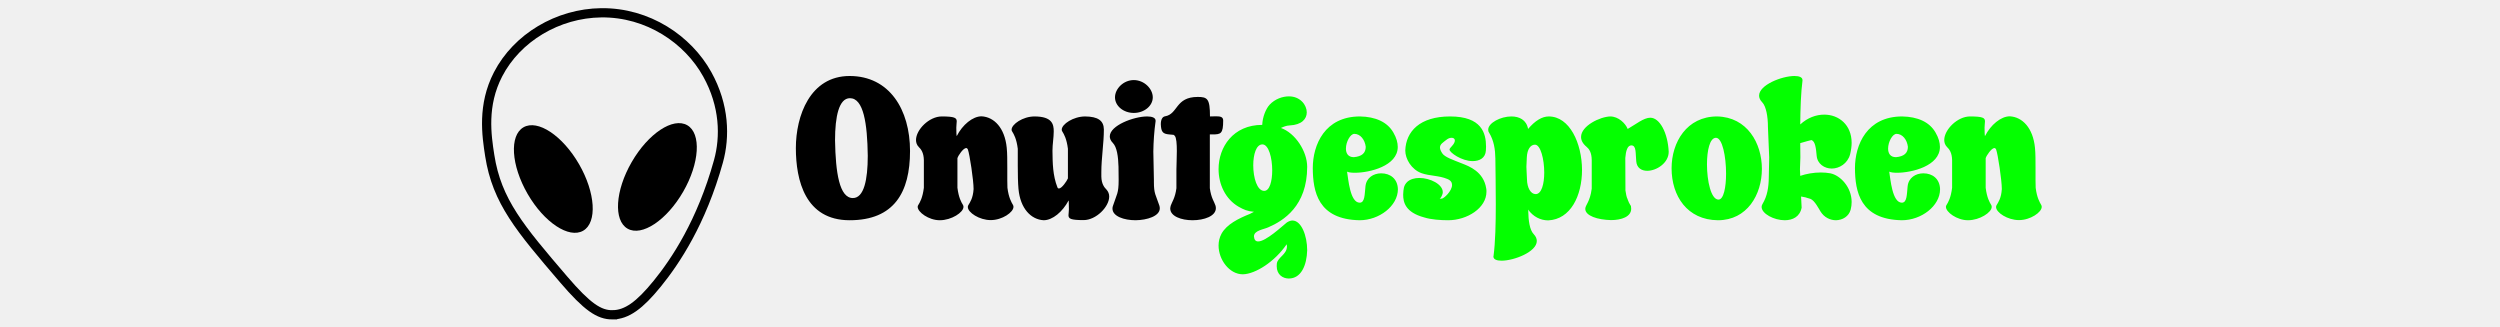
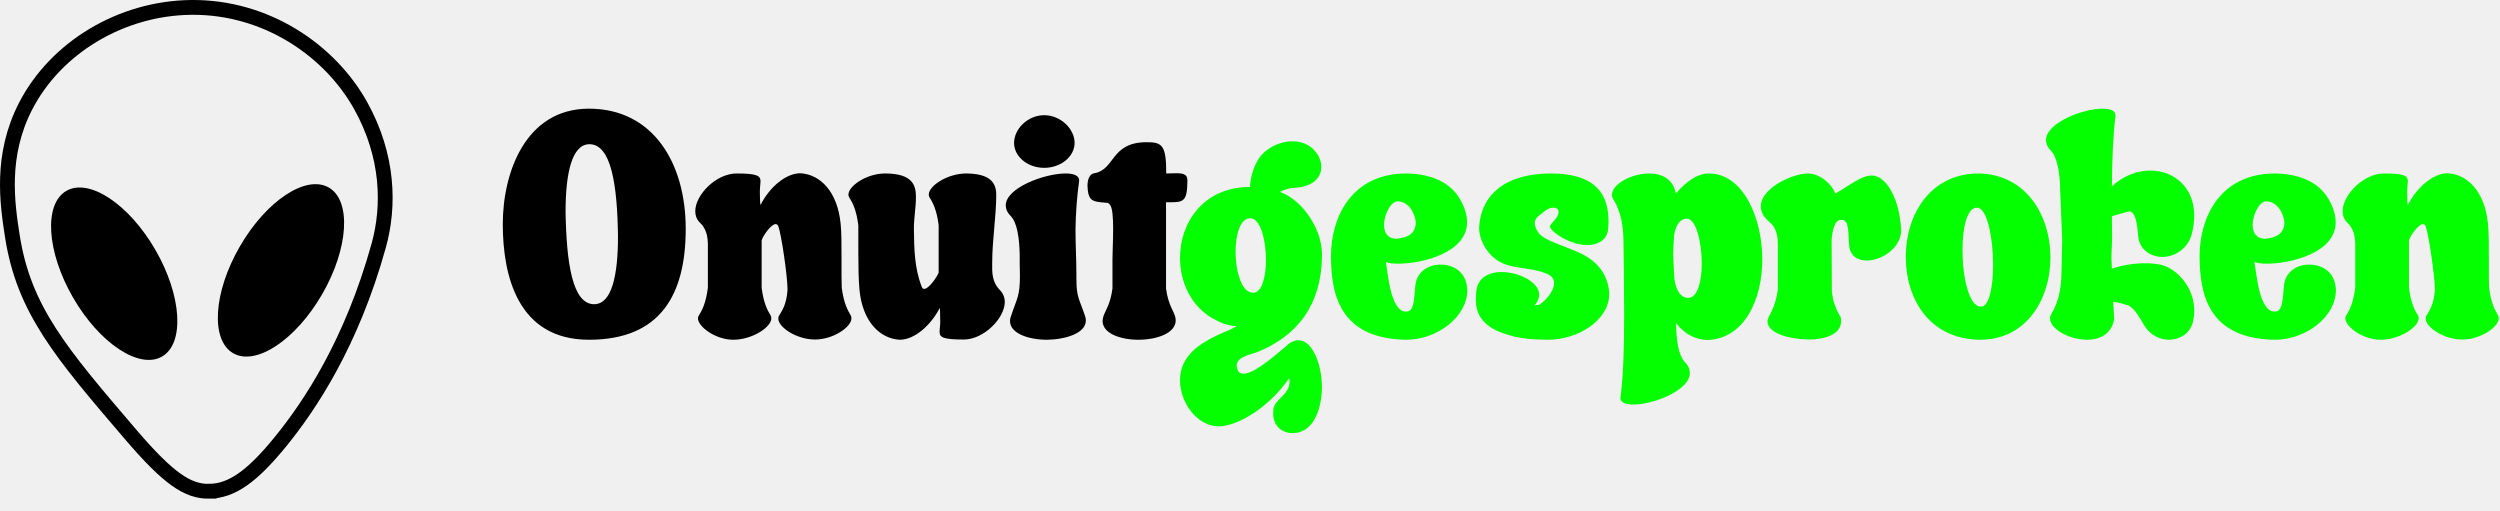
- <svg xmlns="http://www.w3.org/2000/svg" width="306" height="40" viewBox="0 0 306 40" fill="none">
-   <g clip-path="url(#clip0_119_118)">
-     <path d="M74.979 38.532C76.712 38.514 78.28 37.39 80.456 34.711C82.66 31.998 85.866 27.221 87.939 19.744C88.769 16.743 88.695 12.935 86.572 9.1C84.212 4.837 79.314 1.498 73.585 1.566C68.272 1.629 63.281 4.616 60.962 9.1C59.005 12.89 59.559 16.562 59.944 19.04C60.819 24.66 63.666 27.984 68.99 34.202C71.863 37.557 73.325 38.55 74.979 38.535V38.532Z" stroke="black" stroke-width="1.131" stroke-miterlimit="10" />
-     <path d="M71.38 28.24C73.119 27.236 72.893 23.588 70.874 20.093C68.856 16.597 65.811 14.578 64.072 15.582C62.332 16.586 62.559 20.233 64.577 23.729C66.595 27.224 69.641 29.244 71.38 28.24Z" fill="black" />
-     <path d="M83.615 23.475C85.633 19.979 85.86 16.331 84.121 15.328C82.382 14.323 79.336 16.343 77.318 19.839C75.299 23.334 75.073 26.982 76.812 27.986C78.551 28.99 81.597 26.97 83.615 23.475Z" fill="black" />
+ <svg xmlns="http://www.w3.org/2000/svg" width="191" height="39" viewBox="0 0 191 39" fill="none">
+   <g clip-path="url(#clip0_119_932)">
+     <path d="M15.979 37.532C17.712 37.514 19.28 36.39 21.456 33.711C23.66 30.998 26.866 26.221 28.939 18.744C29.769 15.743 29.695 11.935 27.572 8.1C25.212 3.837 20.314 0.498 14.585 0.566C9.272 0.629 4.281 3.616 1.962 8.1C0.005 11.89 0.559 15.562 0.944 18.04C1.819 23.66 4.666 26.984 9.989 33.202C12.863 36.557 14.325 37.55 15.979 37.535V37.532Z" stroke="black" stroke-width="1.131" stroke-miterlimit="10" />
+     <path d="M12.38 27.24C14.119 26.236 13.893 22.588 11.874 19.093C9.856 15.597 6.811 13.578 5.071 14.582C3.332 15.586 3.559 19.233 5.577 22.729C7.595 26.224 10.641 28.244 12.38 27.24Z" fill="black" />
+     <path d="M24.615 22.475C26.634 18.979 26.86 15.332 25.121 14.328C23.381 13.323 20.336 15.343 18.318 18.839C16.299 22.334 16.073 25.982 17.812 26.986C19.551 27.99 22.597 25.97 24.615 22.475Z" fill="black" />
  </g>
-   <path d="M103.997 26.957C98.564 26.957 97.413 22.075 97.413 18.121C97.413 14.184 99.149 9.302 103.997 9.302C108.861 9.302 111.388 13.411 111.388 18.482C111.388 23.536 109.446 26.957 103.997 26.957ZM104.392 24.241C105.75 24.241 106.214 22.006 106.214 19.066C106.163 15.113 105.698 12.018 104.031 12.018C102.69 12.018 102.209 14.253 102.209 17.175C102.277 21.146 102.742 24.241 104.392 24.241ZM115.024 26.957C113.666 26.957 112.325 25.96 112.325 25.324C112.325 25.238 112.342 25.169 112.394 25.1C112.617 24.739 112.926 24.206 113.081 22.986V19.599C113.064 18.671 112.72 18.241 112.462 18C112.222 17.76 112.119 17.45 112.119 17.141C112.119 15.869 113.734 14.253 115.264 14.253C116.846 14.253 117.104 14.425 117.104 14.855C117.104 15.044 117.052 15.319 117.052 15.628C117.052 16.092 117.069 16.591 117.104 16.66C117.809 15.267 119.063 14.236 120.146 14.236C121.676 14.322 122.983 15.645 123.224 18.087C123.292 18.74 123.292 19.651 123.292 20.562V22.092C123.292 22.659 123.31 22.401 123.31 22.986C123.464 24.206 123.791 24.739 123.997 25.1C124.032 25.169 124.049 25.238 124.049 25.324C124.049 25.977 122.674 26.94 121.264 26.94C119.871 26.94 118.462 26.011 118.462 25.341C118.462 25.255 118.479 25.169 118.531 25.1C118.737 24.756 119.098 24.258 119.167 23.14C119.167 22.075 118.685 18.86 118.462 18.276C118.41 18.172 118.341 18.121 118.256 18.121C117.912 18.121 117.293 19.015 117.19 19.359V22.986C117.344 24.206 117.654 24.739 117.877 25.1C117.912 25.169 117.929 25.238 117.929 25.324C117.929 25.994 116.468 26.957 115.024 26.957ZM127.739 26.957C126.209 26.871 124.885 25.547 124.662 23.123C124.593 22.367 124.576 21.301 124.576 20.304C124.576 18.877 124.576 19.599 124.576 18.207C124.421 16.986 124.112 16.453 123.888 16.092C123.837 16.024 123.819 15.955 123.819 15.869C123.819 15.216 125.195 14.253 126.622 14.253C128.805 14.253 128.977 15.233 128.977 16.075C128.977 16.849 128.822 17.64 128.822 18.448C128.839 19.96 128.856 21.473 129.424 22.917C129.458 23.02 129.527 23.072 129.613 23.072C129.957 23.072 130.575 22.178 130.713 21.834V18.207C130.558 16.986 130.249 16.453 130.025 16.092C129.974 16.024 129.957 15.938 129.957 15.869C129.957 15.198 131.383 14.253 132.827 14.253C134.374 14.27 135.096 14.752 135.114 15.835C135.114 17.536 134.804 19.341 134.804 21.078V21.61C134.821 22.522 135.182 22.951 135.423 23.192C135.647 23.433 135.767 23.742 135.767 24.052C135.767 25.324 134.151 26.94 132.638 26.94C131.022 26.94 130.782 26.768 130.782 26.338C130.782 26.149 130.833 25.908 130.833 25.616C130.816 25.135 130.833 24.602 130.799 24.533C130.06 25.925 128.839 26.957 127.739 26.957ZM138.779 13.823C137.507 13.823 136.475 12.964 136.475 11.915C136.475 10.866 137.507 9.801 138.779 9.801C140.051 9.801 141.1 10.866 141.1 11.915C141.1 12.964 140.051 13.823 138.779 13.823ZM139.002 26.957C137.576 26.957 136.166 26.475 136.166 25.53C136.166 25.41 136.183 25.289 136.235 25.169C136.699 23.742 136.922 23.691 136.922 22.04C136.905 21.009 136.905 21.49 136.905 20.407C136.871 19.169 136.716 18.018 136.218 17.502C135.943 17.227 135.839 16.952 135.839 16.694C135.839 15.353 138.796 14.253 140.412 14.253C141.014 14.253 141.444 14.408 141.444 14.769V14.838C141.272 16.058 141.186 17.313 141.168 18.551C141.168 19.702 141.237 20.837 141.237 21.989V22.281C141.237 23.742 141.461 23.828 141.908 25.169C141.942 25.289 141.959 25.392 141.959 25.496C141.959 26.458 140.395 26.94 139.002 26.957ZM145.969 26.957C144.594 26.957 143.236 26.475 143.236 25.513C143.236 25.41 143.271 25.289 143.305 25.152C143.442 24.739 143.838 24.241 143.993 23.037V20.751C143.993 20.321 144.044 19.376 144.044 18.482C144.044 17.622 143.993 16.832 143.786 16.625C143.769 16.591 143.718 16.556 143.649 16.505C143.546 16.505 143.202 16.453 143.099 16.453C142.325 16.385 142.119 16.144 142.084 15.198C142.084 14.648 142.274 14.287 142.6 14.236C144.216 13.961 143.838 11.864 146.606 11.864C147.792 11.864 148.101 12.087 148.101 14.253L148.857 14.236C149.373 14.236 149.717 14.305 149.717 14.752C149.717 16.385 149.425 16.453 148.393 16.453H148.084V23.037C148.239 24.241 148.651 24.739 148.772 25.152C148.806 25.272 148.823 25.375 148.823 25.478C148.823 26.458 147.379 26.957 145.969 26.957Z" fill="black" />
-   <path d="M157.747 34.091C157.008 34.091 156.269 33.609 156.269 32.578C156.269 32.475 156.286 32.372 156.286 32.252C156.389 31.495 157.524 31.151 157.524 30.154C157.524 30.068 157.507 29.982 157.489 29.896C156.028 32.045 153.656 33.541 152.126 33.575C150.458 33.575 149.152 31.77 149.152 30.051C149.152 29.552 149.272 29.054 149.513 28.607C150.149 27.455 151.576 26.75 152.985 26.183L153.484 25.925C152.659 25.857 152.229 25.65 151.61 25.306C149.977 24.361 149.152 22.539 149.152 20.699C149.152 18 150.94 15.284 154.498 15.284C154.533 14.339 154.928 13.342 155.392 12.826C156.063 12.104 156.991 11.795 157.764 11.795C159.174 11.795 159.948 12.878 159.948 13.754C159.948 14.545 159.346 15.284 157.85 15.353C157.455 15.37 157.111 15.508 156.785 15.663C158.538 16.282 159.999 18.516 159.999 20.424C159.999 25.238 157.077 27.026 155.255 27.816C154.722 28.074 153.484 28.195 153.484 28.934C153.518 29.363 153.69 29.552 154 29.552C154.945 29.552 156.888 27.73 157.507 27.232C157.747 27.077 157.988 26.991 158.194 26.991C159.277 26.991 159.999 28.831 159.999 30.636C159.948 32.475 159.26 34.091 157.747 34.091ZM154.739 23.364C155.409 23.364 155.719 22.161 155.719 20.854C155.719 19.324 155.289 17.674 154.515 17.674C153.759 17.674 153.398 18.912 153.398 20.235C153.398 21.748 153.862 23.364 154.739 23.364ZM166.427 26.957C161.304 26.871 160.702 23.433 160.685 20.579C160.685 17.708 162.163 14.253 166.461 14.253C168.352 14.287 169.813 14.923 170.552 16.23C170.931 16.883 171.085 17.468 171.085 17.983C171.085 20.321 167.63 21.146 165.825 21.146C165.378 21.146 165.051 21.095 164.88 21.009C165.034 21.903 165.241 24.808 166.427 24.808C167.063 24.808 167.028 23.811 167.132 22.814C167.235 21.748 168.129 21.215 169.057 21.215C170.174 21.215 171.068 21.886 171.103 23.158C171.103 25.221 168.799 26.957 166.427 26.957ZM165.705 19.238C166.685 19.152 167.166 18.74 167.166 17.966C167.063 17.107 166.513 16.385 165.774 16.385C165.275 16.385 164.742 17.364 164.742 18.19C164.742 18.757 165 19.238 165.705 19.238ZM177.249 26.957C176.304 26.957 175.135 26.871 174.327 26.613C172.006 25.994 171.748 24.739 171.748 23.828C171.783 23.123 171.8 22.711 172.247 22.264C172.608 21.937 173.141 21.782 173.725 21.782C175.049 21.782 176.596 22.556 176.596 23.519C176.596 23.622 176.579 23.725 176.527 23.845C176.39 24.241 176.2 24.327 176.218 24.327C176.218 24.327 176.304 24.309 176.476 24.309C176.733 24.309 177.73 23.381 177.73 22.642C177.73 22.332 177.576 22.075 177.146 21.903C176.115 21.473 174.963 21.542 174 21.198C172.762 20.751 172.006 19.462 172.006 18.413C172.092 16.092 173.777 14.253 177.49 14.253C181.358 14.253 181.891 16.299 181.891 17.949L181.873 18.413C181.822 19.341 181.1 19.72 180.257 19.72C178.882 19.72 177.421 18.654 177.421 18.31C177.421 18.172 177.576 18.052 177.73 17.863C177.988 17.588 178.074 17.347 178.074 17.193C178.074 16.986 177.92 16.866 177.679 16.866C177.49 16.866 177.283 16.918 177.026 17.124C176.647 17.433 176.252 17.64 176.252 18.052C176.252 18.241 176.338 18.465 176.527 18.757C176.837 19.238 177.799 19.548 179.003 20.029C179.828 20.356 181.581 21.009 181.908 23.037C181.942 23.175 181.942 23.33 181.942 23.467C181.942 25.461 179.587 26.957 177.249 26.957ZM183.79 31.908C183.205 31.908 182.793 31.753 182.793 31.392L182.81 31.323C183.033 29.639 183.085 27.318 183.085 25.014C183.085 22.969 183.05 20.94 183.033 19.41C183.016 18.293 182.861 17.21 182.26 16.23C182.174 16.11 182.156 15.989 182.156 15.869C182.156 15.061 183.652 14.253 184.993 14.253C185.956 14.253 186.832 14.665 187.039 15.783C187.881 14.786 188.74 14.253 189.566 14.253C192.127 14.253 193.623 17.536 193.64 20.785C193.64 23.983 192.23 26.854 189.497 26.974C188.569 26.974 187.657 26.527 187.039 25.65L187.056 25.771C187.073 26.991 187.228 28.143 187.726 28.659C188.001 28.951 188.104 29.226 188.104 29.501C188.104 30.825 185.32 31.908 183.79 31.908ZM187.967 23.759C188.689 23.759 189.015 22.504 189.015 21.129C189.015 19.496 188.569 17.708 187.881 17.708C187.331 17.708 186.935 18.276 186.884 19.238C186.849 19.857 186.832 20.166 186.832 20.407C186.832 20.768 186.867 20.992 186.901 21.937C186.918 23.003 187.365 23.759 187.967 23.759ZM197.183 26.94C195.567 26.905 194.037 26.424 194.037 25.564C194.037 25.1 194.622 24.722 194.828 23.089V19.616C194.828 18.654 194.484 18.207 194.209 17.983C193.711 17.571 193.522 17.158 193.522 16.763C193.522 15.405 195.842 14.287 197.097 14.253C198.094 14.253 198.954 15.095 199.229 15.783C200.226 15.216 201.189 14.408 201.997 14.408C203.148 14.408 204.145 16.264 204.249 18.585C204.249 19.943 202.77 20.906 201.618 20.906C200.931 20.906 200.346 20.562 200.278 19.754C200.174 18.757 200.312 17.794 199.676 17.794C199.195 17.794 199.005 18.482 198.937 19.324C198.937 22.023 198.954 21.284 198.954 23.312C199.126 24.395 199.143 24.103 199.246 24.464C199.401 24.894 199.349 24.705 199.573 25.135L199.624 25.203C199.642 25.324 199.659 25.444 199.659 25.547C199.659 26.527 198.473 26.94 197.183 26.94ZM210.343 24.43C210.979 24.43 211.271 22.917 211.271 21.25C211.271 19.187 210.824 16.866 210.034 16.866C209.277 16.866 208.934 18.413 208.934 20.115C208.934 22.161 209.432 24.43 210.343 24.43ZM210.274 26.957C206.51 26.922 204.602 23.983 204.602 20.596C204.602 17.416 206.458 14.253 210.171 14.253C213.85 14.322 215.655 17.519 215.655 20.665C215.655 23.828 213.85 26.957 210.274 26.957ZM224.732 26.957C224.028 26.957 223.288 26.63 222.824 25.874C222.618 25.547 222.119 24.55 221.604 24.344C221.174 24.189 220.727 24.086 220.452 24.052L220.521 25.41C220.314 26.527 219.421 26.957 218.458 26.957C217.117 26.957 215.621 26.149 215.621 25.324C215.621 25.221 215.656 25.1 215.725 24.98C216.326 23.983 216.481 22.917 216.498 21.782L216.55 19.273L216.395 15.542C216.395 14.253 216.172 13.032 215.707 12.534C215.432 12.259 215.312 11.967 215.312 11.709C215.312 10.385 218.114 9.302 219.644 9.302C220.229 9.302 220.624 9.457 220.624 9.801V9.869C220.435 11.331 220.366 13.256 220.349 15.233C221.243 14.408 222.291 14.03 223.288 14.03C225.076 14.03 226.641 15.284 226.641 17.485C226.641 17.915 226.572 18.396 226.451 18.894C226.142 20.029 225.128 20.631 224.2 20.631C223.34 20.631 222.446 20.081 222.36 19.066C222.274 18.172 222.205 17.313 221.724 17.141C221.638 17.141 220.847 17.382 220.349 17.519L220.366 19.273C220.332 20.166 220.314 20.424 220.314 20.734L220.349 21.525C221.105 21.267 221.999 21.112 222.876 21.112C223.271 21.112 223.667 21.146 224.045 21.215C225.283 21.473 226.641 22.934 226.641 24.722C226.641 25.031 226.606 25.341 226.52 25.668C226.297 26.493 225.523 26.94 224.732 26.957ZM232.788 26.957C227.665 26.871 227.064 23.433 227.047 20.579C227.047 17.708 228.525 14.253 232.823 14.253C234.714 14.287 236.175 14.923 236.914 16.23C237.292 16.883 237.447 17.468 237.447 17.983C237.447 20.321 233.992 21.146 232.187 21.146C231.74 21.146 231.413 21.095 231.241 21.009C231.396 21.903 231.602 24.808 232.788 24.808C233.424 24.808 233.39 23.811 233.493 22.814C233.596 21.748 234.49 21.215 235.418 21.215C236.536 21.215 237.43 21.886 237.464 23.158C237.464 25.221 235.16 26.957 232.788 26.957ZM232.066 19.238C233.046 19.152 233.527 18.74 233.527 17.966C233.424 17.107 232.874 16.385 232.135 16.385C231.636 16.385 231.104 17.364 231.104 18.19C231.104 18.757 231.361 19.238 232.066 19.238ZM240.88 26.957C239.522 26.957 238.182 25.96 238.182 25.324C238.182 25.238 238.199 25.169 238.25 25.1C238.474 24.739 238.783 24.206 238.938 22.986V19.599C238.921 18.671 238.577 18.241 238.319 18C238.078 17.76 237.975 17.45 237.975 17.141C237.975 15.869 239.591 14.253 241.121 14.253C242.703 14.253 242.961 14.425 242.961 14.855C242.961 15.044 242.909 15.319 242.909 15.628C242.909 16.092 242.926 16.591 242.961 16.66C243.665 15.267 244.92 14.236 246.003 14.236C247.533 14.322 248.84 15.645 249.08 18.087C249.149 18.74 249.149 19.651 249.149 20.562V22.092C249.149 22.659 249.166 22.401 249.166 22.986C249.321 24.206 249.648 24.739 249.854 25.1C249.888 25.169 249.906 25.238 249.906 25.324C249.906 25.977 248.53 26.94 247.121 26.94C245.728 26.94 244.319 26.011 244.319 25.341C244.319 25.255 244.336 25.169 244.387 25.1C244.594 24.756 244.955 24.258 245.023 23.14C245.023 22.075 244.542 18.86 244.319 18.276C244.267 18.172 244.198 18.121 244.112 18.121C243.769 18.121 243.15 19.015 243.047 19.359V22.986C243.201 24.206 243.511 24.739 243.734 25.1C243.769 25.169 243.786 25.238 243.786 25.324C243.786 25.994 242.325 26.957 240.88 26.957Z" fill="#04FF00" />
+   <path d="M44.996 25.957C39.564 25.957 38.413 21.075 38.413 17.121C38.413 13.184 40.149 8.302 44.996 8.302C49.861 8.302 52.389 12.411 52.389 17.482C52.389 22.536 50.446 25.957 44.996 25.957ZM45.392 23.241C46.75 23.241 47.214 21.006 47.214 18.066C47.163 14.113 46.698 11.018 45.031 11.018C43.69 11.018 43.209 13.253 43.209 16.175C43.278 20.146 43.742 23.241 45.392 23.241ZM56.024 25.957C54.666 25.957 53.325 24.96 53.325 24.324C53.325 24.238 53.342 24.169 53.394 24.1C53.617 23.739 53.926 23.206 54.081 21.986V18.599C54.064 17.671 53.72 17.241 53.462 17C53.222 16.76 53.118 16.45 53.118 16.141C53.118 14.869 54.734 13.253 56.264 13.253C57.846 13.253 58.104 13.425 58.104 13.855C58.104 14.044 58.052 14.319 58.052 14.628C58.052 15.092 58.069 15.591 58.104 15.66C58.809 14.267 60.063 13.236 61.147 13.236C62.676 13.322 63.983 14.645 64.224 17.087C64.292 17.74 64.292 18.651 64.292 19.562V21.092C64.292 21.659 64.31 21.401 64.31 21.986C64.464 23.206 64.791 23.739 64.997 24.1C65.032 24.169 65.049 24.238 65.049 24.324C65.049 24.977 63.673 25.94 62.264 25.94C60.871 25.94 59.462 25.011 59.462 24.341C59.462 24.255 59.479 24.169 59.531 24.1C59.737 23.756 60.098 23.258 60.167 22.14C60.167 21.075 59.685 17.86 59.462 17.276C59.41 17.172 59.342 17.121 59.255 17.121C58.912 17.121 58.293 18.015 58.19 18.359V21.986C58.344 23.206 58.654 23.739 58.877 24.1C58.912 24.169 58.929 24.238 58.929 24.324C58.929 24.994 57.468 25.957 56.024 25.957ZM68.739 25.957C67.209 25.871 65.885 24.547 65.662 22.123C65.593 21.367 65.576 20.301 65.576 19.304C65.576 17.877 65.576 18.599 65.576 17.207C65.421 15.986 65.112 15.453 64.888 15.092C64.837 15.024 64.82 14.955 64.82 14.869C64.82 14.216 66.195 13.253 67.622 13.253C69.805 13.253 69.977 14.233 69.977 15.075C69.977 15.849 69.822 16.64 69.822 17.448C69.839 18.96 69.856 20.473 70.424 21.917C70.458 22.02 70.527 22.072 70.613 22.072C70.957 22.072 71.575 21.178 71.713 20.834V17.207C71.558 15.986 71.249 15.453 71.025 15.092C70.974 15.024 70.957 14.938 70.957 14.869C70.957 14.198 72.383 13.253 73.827 13.253C75.374 13.27 76.097 13.752 76.114 14.835C76.114 16.536 75.804 18.341 75.804 20.078V20.61C75.821 21.522 76.182 21.951 76.423 22.192C76.647 22.433 76.767 22.742 76.767 23.052C76.767 24.324 75.151 25.94 73.638 25.94C72.022 25.94 71.782 25.768 71.782 25.338C71.782 25.149 71.833 24.908 71.833 24.616C71.816 24.135 71.833 23.602 71.799 23.533C71.06 24.925 69.839 25.957 68.739 25.957ZM79.779 12.823C78.507 12.823 77.475 11.964 77.475 10.915C77.475 9.866 78.507 8.801 79.779 8.801C81.051 8.801 82.1 9.866 82.1 10.915C82.1 11.964 81.051 12.823 79.779 12.823ZM80.002 25.957C78.576 25.957 77.166 25.475 77.166 24.53C77.166 24.41 77.183 24.289 77.235 24.169C77.699 22.742 77.922 22.691 77.922 21.04C77.905 20.009 77.905 20.49 77.905 19.407C77.871 18.169 77.716 17.018 77.218 16.502C76.943 16.227 76.839 15.952 76.839 15.694C76.839 14.353 79.796 13.253 81.412 13.253C82.014 13.253 82.444 13.408 82.444 13.769V13.838C82.272 15.058 82.186 16.313 82.168 17.551C82.168 18.702 82.237 19.837 82.237 20.989V21.281C82.237 22.742 82.461 22.828 82.908 24.169C82.942 24.289 82.959 24.392 82.959 24.496C82.959 25.458 81.395 25.94 80.002 25.957ZM86.969 25.957C85.594 25.957 84.236 25.475 84.236 24.513C84.236 24.41 84.271 24.289 84.305 24.152C84.442 23.739 84.838 23.241 84.993 22.037V19.751C84.993 19.321 85.044 18.376 85.044 17.482C85.044 16.622 84.993 15.832 84.786 15.625C84.769 15.591 84.718 15.556 84.649 15.505C84.546 15.505 84.202 15.453 84.099 15.453C83.325 15.385 83.119 15.144 83.084 14.198C83.084 13.648 83.273 13.287 83.6 13.236C85.216 12.961 84.838 10.864 87.606 10.864C88.792 10.864 89.101 11.087 89.101 13.253L89.858 13.236C90.373 13.236 90.717 13.305 90.717 13.752C90.717 15.385 90.425 15.453 89.393 15.453H89.084V22.037C89.239 23.241 89.651 23.739 89.772 24.152C89.806 24.272 89.823 24.375 89.823 24.478C89.823 25.458 88.379 25.957 86.969 25.957Z" fill="black" />
+   <path d="M98.747 33.091C98.008 33.091 97.269 32.609 97.269 31.578C97.269 31.475 97.286 31.372 97.286 31.252C97.389 30.495 98.524 30.151 98.524 29.154C98.524 29.068 98.507 28.982 98.489 28.896C97.028 31.045 94.656 32.541 93.126 32.575C91.459 32.575 90.152 30.77 90.152 29.051C90.152 28.552 90.272 28.054 90.513 27.607C91.149 26.455 92.576 25.75 93.986 25.183L94.484 24.925C93.659 24.857 93.229 24.65 92.61 24.306C90.977 23.361 90.152 21.539 90.152 19.699C90.152 17 91.94 14.284 95.498 14.284C95.533 13.339 95.928 12.342 96.392 11.826C97.063 11.104 97.991 10.795 98.764 10.795C100.174 10.795 100.948 11.878 100.948 12.754C100.948 13.545 100.346 14.284 98.85 14.353C98.455 14.37 98.111 14.508 97.785 14.663C99.538 15.281 100.999 17.516 100.999 19.424C100.999 24.238 98.077 26.026 96.255 26.816C95.722 27.074 94.484 27.195 94.484 27.934C94.518 28.363 94.69 28.552 95 28.552C95.945 28.552 97.888 26.73 98.507 26.232C98.747 26.077 98.988 25.991 99.194 25.991C100.277 25.991 100.999 27.831 100.999 29.636C100.948 31.475 100.26 33.091 98.747 33.091ZM95.739 22.364C96.409 22.364 96.719 21.161 96.719 19.854C96.719 18.324 96.289 16.674 95.516 16.674C94.759 16.674 94.398 17.912 94.398 19.235C94.398 20.748 94.862 22.364 95.739 22.364ZM107.427 25.957C102.304 25.871 101.702 22.433 101.685 19.579C101.685 16.708 103.163 13.253 107.461 13.253C109.352 13.287 110.813 13.923 111.552 15.23C111.931 15.883 112.085 16.468 112.085 16.983C112.085 19.321 108.63 20.146 106.825 20.146C106.378 20.146 106.051 20.095 105.88 20.009C106.034 20.903 106.241 23.808 107.427 23.808C108.063 23.808 108.028 22.811 108.132 21.814C108.235 20.748 109.129 20.215 110.057 20.215C111.174 20.215 112.068 20.886 112.103 22.158C112.103 24.221 109.799 25.957 107.427 25.957ZM106.705 18.238C107.685 18.152 108.166 17.74 108.166 16.966C108.063 16.107 107.513 15.385 106.774 15.385C106.275 15.385 105.742 16.364 105.742 17.19C105.742 17.757 106 18.238 106.705 18.238ZM118.249 25.957C117.304 25.957 116.135 25.871 115.327 25.613C113.006 24.994 112.748 23.739 112.748 22.828C112.783 22.123 112.8 21.711 113.247 21.264C113.608 20.937 114.141 20.782 114.725 20.782C116.049 20.782 117.596 21.556 117.596 22.519C117.596 22.622 117.579 22.725 117.527 22.845C117.39 23.241 117.2 23.327 117.218 23.327C117.218 23.327 117.304 23.309 117.476 23.309C117.733 23.309 118.73 22.381 118.73 21.642C118.73 21.332 118.576 21.075 118.146 20.903C117.115 20.473 115.963 20.542 115 20.198C113.762 19.751 113.006 18.462 113.006 17.413C113.092 15.092 114.777 13.253 118.49 13.253C122.358 13.253 122.891 15.299 122.891 16.949L122.873 17.413C122.822 18.341 122.1 18.72 121.257 18.72C119.882 18.72 118.421 17.654 118.421 17.31C118.421 17.172 118.576 17.052 118.73 16.863C118.988 16.588 119.074 16.347 119.074 16.193C119.074 15.986 118.92 15.866 118.679 15.866C118.49 15.866 118.283 15.918 118.026 16.124C117.647 16.433 117.252 16.64 117.252 17.052C117.252 17.241 117.338 17.465 117.527 17.757C117.837 18.238 118.799 18.548 120.003 19.029C120.828 19.356 122.581 20.009 122.908 22.037C122.942 22.175 122.942 22.33 122.942 22.467C122.942 24.461 120.587 25.957 118.249 25.957ZM124.79 30.908C124.205 30.908 123.793 30.753 123.793 30.392L123.81 30.323C124.033 28.639 124.085 26.318 124.085 24.014C124.085 21.969 124.05 19.94 124.033 18.41C124.016 17.293 123.861 16.21 123.26 15.23C123.174 15.11 123.156 14.989 123.156 14.869C123.156 14.061 124.652 13.253 125.993 13.253C126.956 13.253 127.832 13.665 128.039 14.783C128.881 13.786 129.74 13.253 130.566 13.253C133.127 13.253 134.623 16.536 134.64 19.785C134.64 22.983 133.23 25.854 130.497 25.974C129.569 25.974 128.657 25.527 128.039 24.65L128.056 24.771C128.073 25.991 128.228 27.143 128.726 27.659C129.001 27.951 129.104 28.226 129.104 28.501C129.104 29.825 126.32 30.908 124.79 30.908ZM128.967 22.759C129.689 22.759 130.015 21.504 130.015 20.129C130.015 18.496 129.569 16.708 128.881 16.708C128.331 16.708 127.935 17.276 127.884 18.238C127.849 18.857 127.832 19.166 127.832 19.407C127.832 19.768 127.867 19.992 127.901 20.937C127.918 22.003 128.365 22.759 128.967 22.759ZM138.183 25.94C136.567 25.905 135.037 25.424 135.037 24.564C135.037 24.1 135.622 23.722 135.828 22.089V18.616C135.828 17.654 135.484 17.207 135.209 16.983C134.711 16.571 134.522 16.158 134.522 15.763C134.522 14.405 136.842 13.287 138.097 13.253C139.094 13.253 139.954 14.095 140.229 14.783C141.226 14.216 142.189 13.408 142.997 13.408C144.148 13.408 145.145 15.264 145.249 17.585C145.249 18.943 143.77 19.906 142.618 19.906C141.931 19.906 141.346 19.562 141.278 18.754C141.174 17.757 141.312 16.794 140.676 16.794C140.195 16.794 140.005 17.482 139.937 18.324C139.937 21.023 139.954 20.284 139.954 22.312C140.126 23.395 140.143 23.103 140.246 23.464C140.401 23.894 140.349 23.705 140.573 24.135L140.624 24.203C140.642 24.324 140.659 24.444 140.659 24.547C140.659 25.527 139.473 25.94 138.183 25.94ZM151.343 23.43C151.979 23.43 152.271 21.917 152.271 20.25C152.271 18.187 151.824 15.866 151.034 15.866C150.277 15.866 149.934 17.413 149.934 19.115C149.934 21.161 150.432 23.43 151.343 23.43ZM151.274 25.957C147.51 25.922 145.602 22.983 145.602 19.596C145.602 16.416 147.458 13.253 151.171 13.253C154.85 13.322 156.655 16.519 156.655 19.665C156.655 22.828 154.85 25.957 151.274 25.957ZM165.732 25.957C165.028 25.957 164.288 25.63 163.824 24.874C163.618 24.547 163.119 23.55 162.604 23.344C162.174 23.189 161.727 23.086 161.452 23.052L161.521 24.41C161.314 25.527 160.421 25.957 159.458 25.957C158.117 25.957 156.621 25.149 156.621 24.324C156.621 24.221 156.656 24.1 156.725 23.98C157.326 22.983 157.481 21.917 157.498 20.782L157.55 18.273L157.395 14.542C157.395 13.253 157.172 12.032 156.707 11.534C156.432 11.259 156.312 10.967 156.312 10.709C156.312 9.385 159.114 8.302 160.644 8.302C161.229 8.302 161.624 8.457 161.624 8.801V8.869C161.435 10.331 161.366 12.256 161.349 14.233C162.243 13.408 163.291 13.03 164.288 13.03C166.076 13.03 167.641 14.284 167.641 16.485C167.641 16.915 167.572 17.396 167.451 17.894C167.142 19.029 166.128 19.631 165.2 19.631C164.34 19.631 163.446 19.081 163.36 18.066C163.274 17.172 163.205 16.313 162.724 16.141C162.638 16.141 161.847 16.382 161.349 16.519L161.366 18.273C161.332 19.166 161.314 19.424 161.314 19.734L161.349 20.525C162.105 20.267 162.999 20.112 163.876 20.112C164.271 20.112 164.667 20.146 165.045 20.215C166.283 20.473 167.641 21.934 167.641 23.722C167.641 24.031 167.606 24.341 167.52 24.668C167.297 25.493 166.523 25.94 165.732 25.957ZM173.788 25.957C168.665 25.871 168.064 22.433 168.047 19.579C168.047 16.708 169.525 13.253 173.823 13.253C175.714 13.287 177.175 13.923 177.914 15.23C178.292 15.883 178.447 16.468 178.447 16.983C178.447 19.321 174.992 20.146 173.187 20.146C172.74 20.146 172.413 20.095 172.241 20.009C172.396 20.903 172.602 23.808 173.788 23.808C174.424 23.808 174.39 22.811 174.493 21.814C174.596 20.748 175.49 20.215 176.418 20.215C177.536 20.215 178.43 20.886 178.464 22.158C178.464 24.221 176.16 25.957 173.788 25.957ZM173.066 18.238C174.046 18.152 174.527 17.74 174.527 16.966C174.424 16.107 173.874 15.385 173.135 15.385C172.636 15.385 172.104 16.364 172.104 17.19C172.104 17.757 172.361 18.238 173.066 18.238ZM181.88 25.957C180.522 25.957 179.182 24.96 179.182 24.324C179.182 24.238 179.199 24.169 179.25 24.1C179.474 23.739 179.783 23.206 179.938 21.986V18.599C179.921 17.671 179.577 17.241 179.319 17C179.078 16.76 178.975 16.45 178.975 16.141C178.975 14.869 180.591 13.253 182.121 13.253C183.703 13.253 183.961 13.425 183.961 13.855C183.961 14.044 183.909 14.319 183.909 14.628C183.909 15.092 183.926 15.591 183.961 15.66C184.665 14.267 185.92 13.236 187.003 13.236C188.533 13.322 189.84 14.645 190.08 17.087C190.149 17.74 190.149 18.651 190.149 19.562V21.092C190.149 21.659 190.166 21.401 190.166 21.986C190.321 23.206 190.648 23.739 190.854 24.1C190.888 24.169 190.906 24.238 190.906 24.324C190.906 24.977 189.53 25.94 188.121 25.94C186.728 25.94 185.319 25.011 185.319 24.341C185.319 24.255 185.336 24.169 185.387 24.1C185.594 23.756 185.955 23.258 186.023 22.14C186.023 21.075 185.542 17.86 185.319 17.276C185.267 17.172 185.198 17.121 185.112 17.121C184.769 17.121 184.15 18.015 184.047 18.359V21.986C184.201 23.206 184.511 23.739 184.734 24.1C184.769 24.169 184.786 24.238 184.786 24.324C184.786 24.994 183.325 25.957 181.88 25.957Z" fill="#04FF00" />
  <defs>
-     <clipPath id="clip0_119_118">
-       <rect width="30" height="38.1" fill="white" transform="translate(59 1)" />
+     <clipPath id="clip0_119_932">
+       <rect width="30" height="38.1" fill="white" />
    </clipPath>
  </defs>
</svg>
